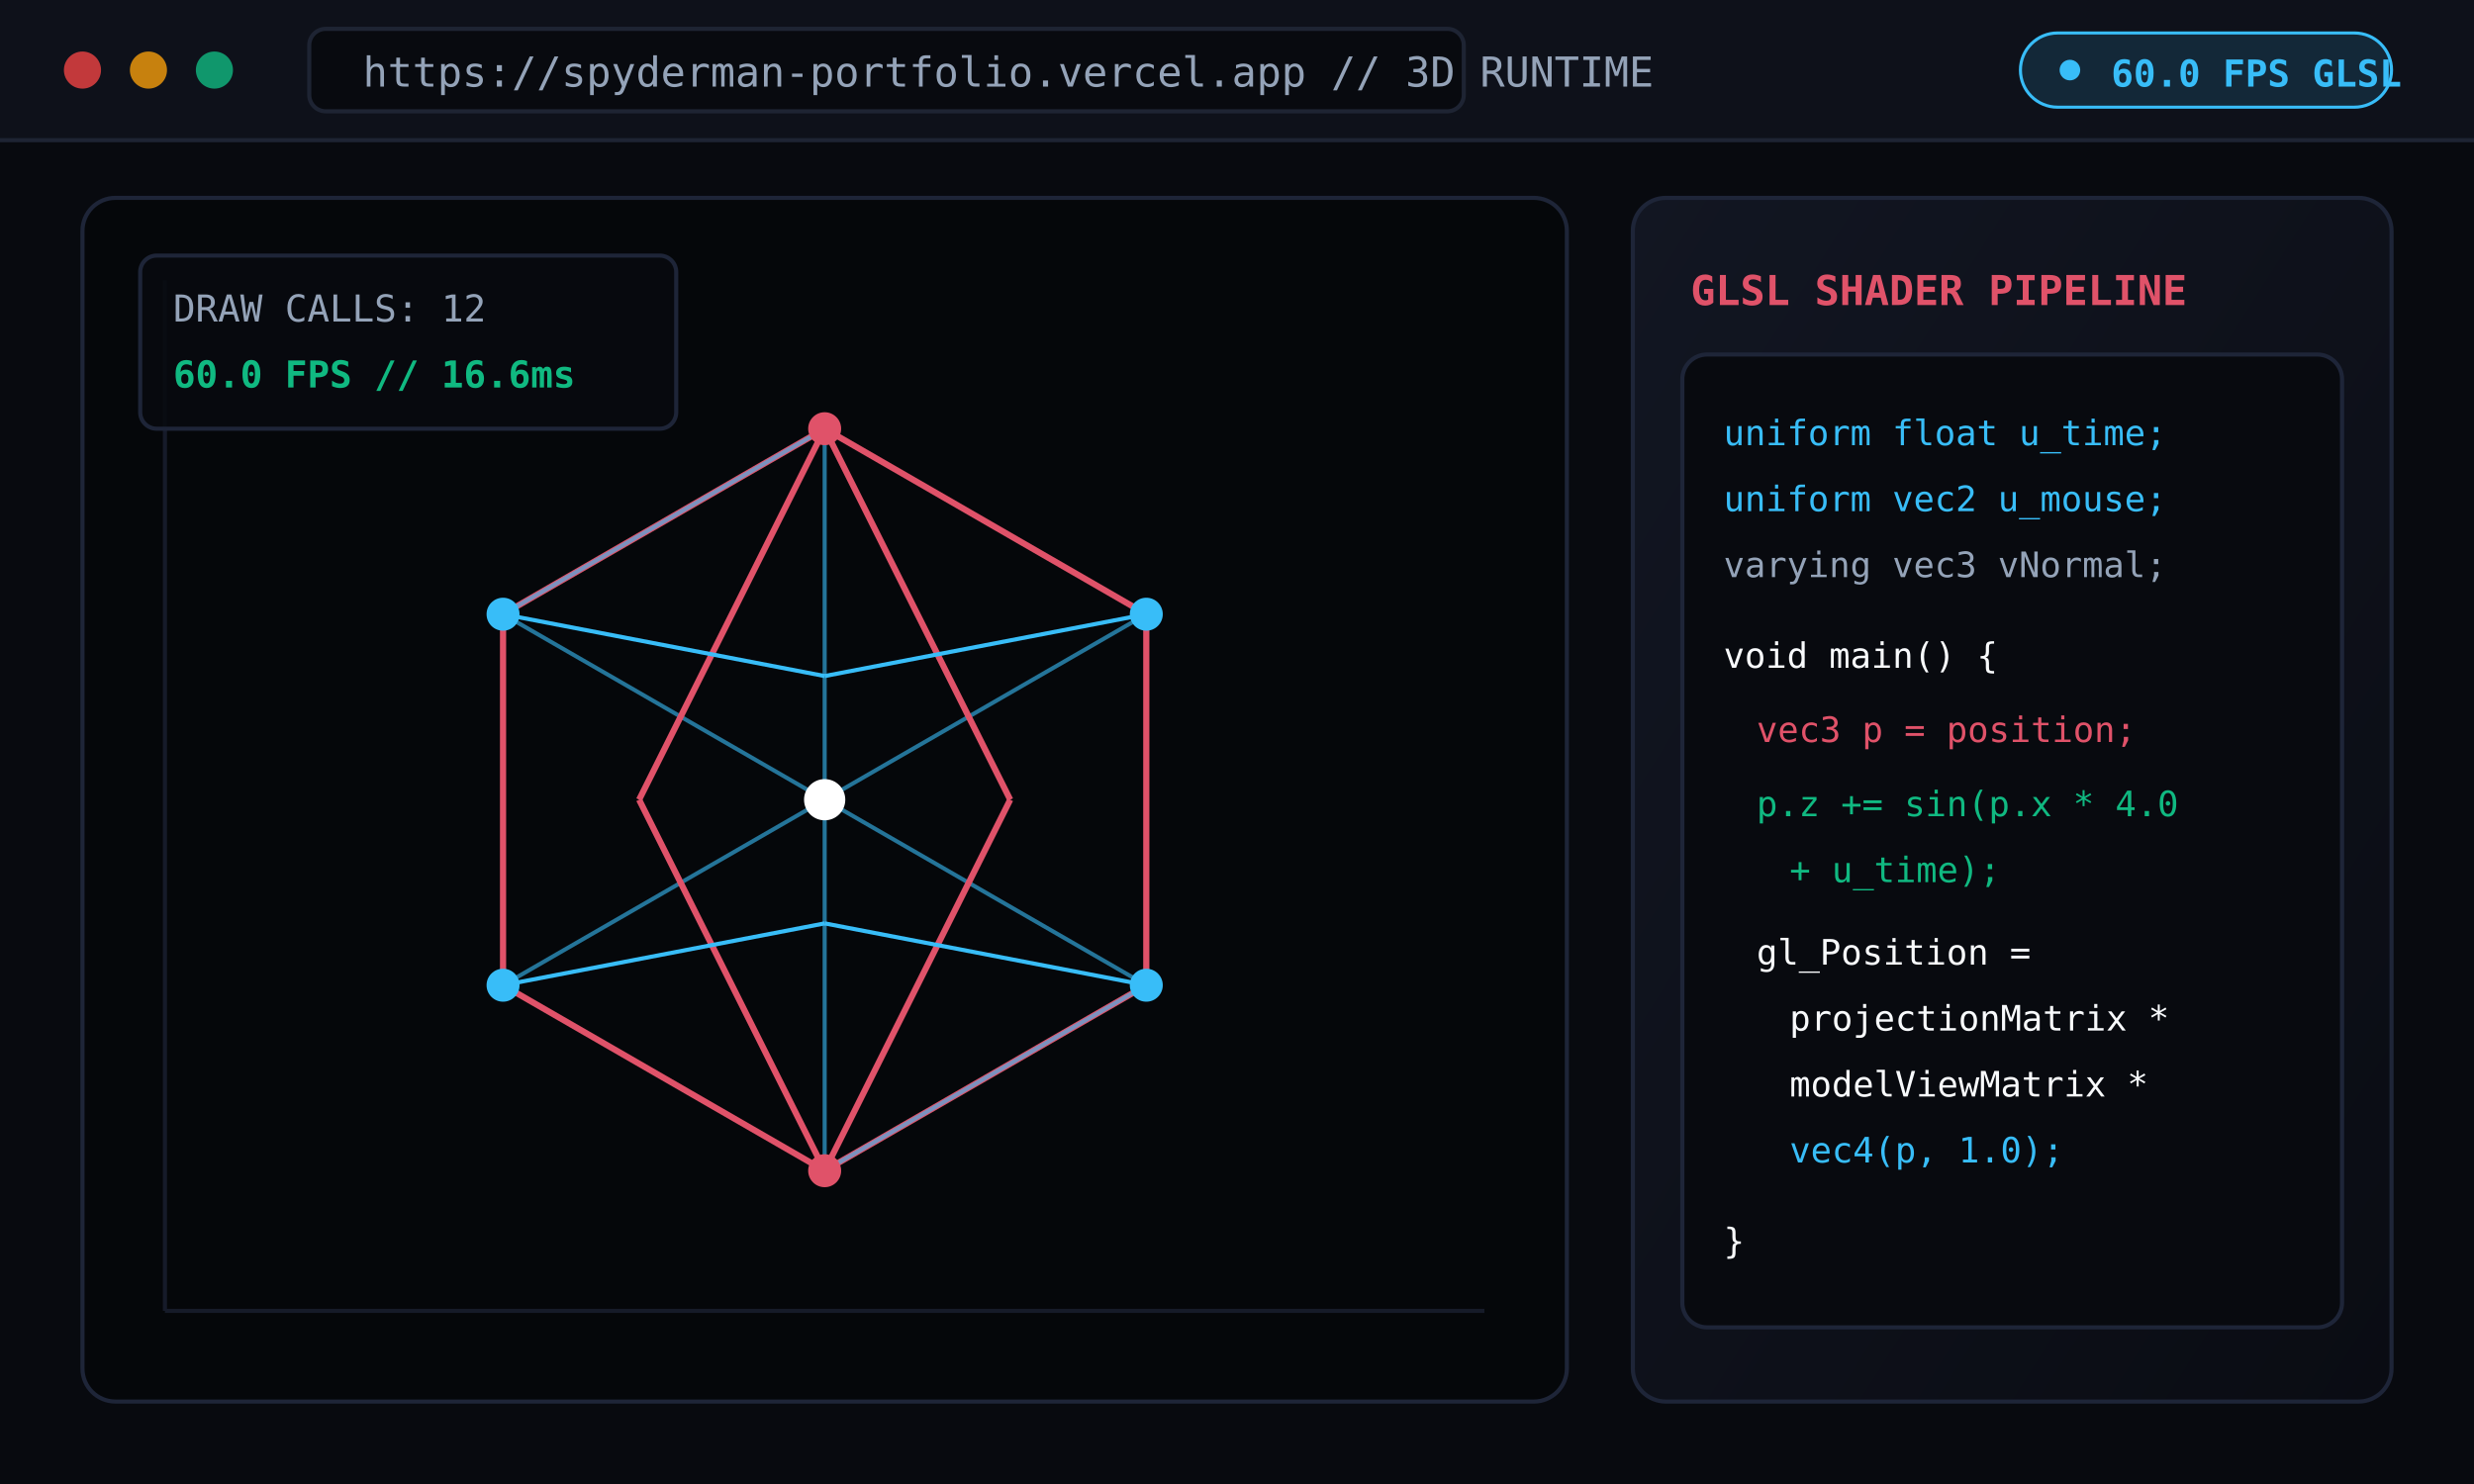
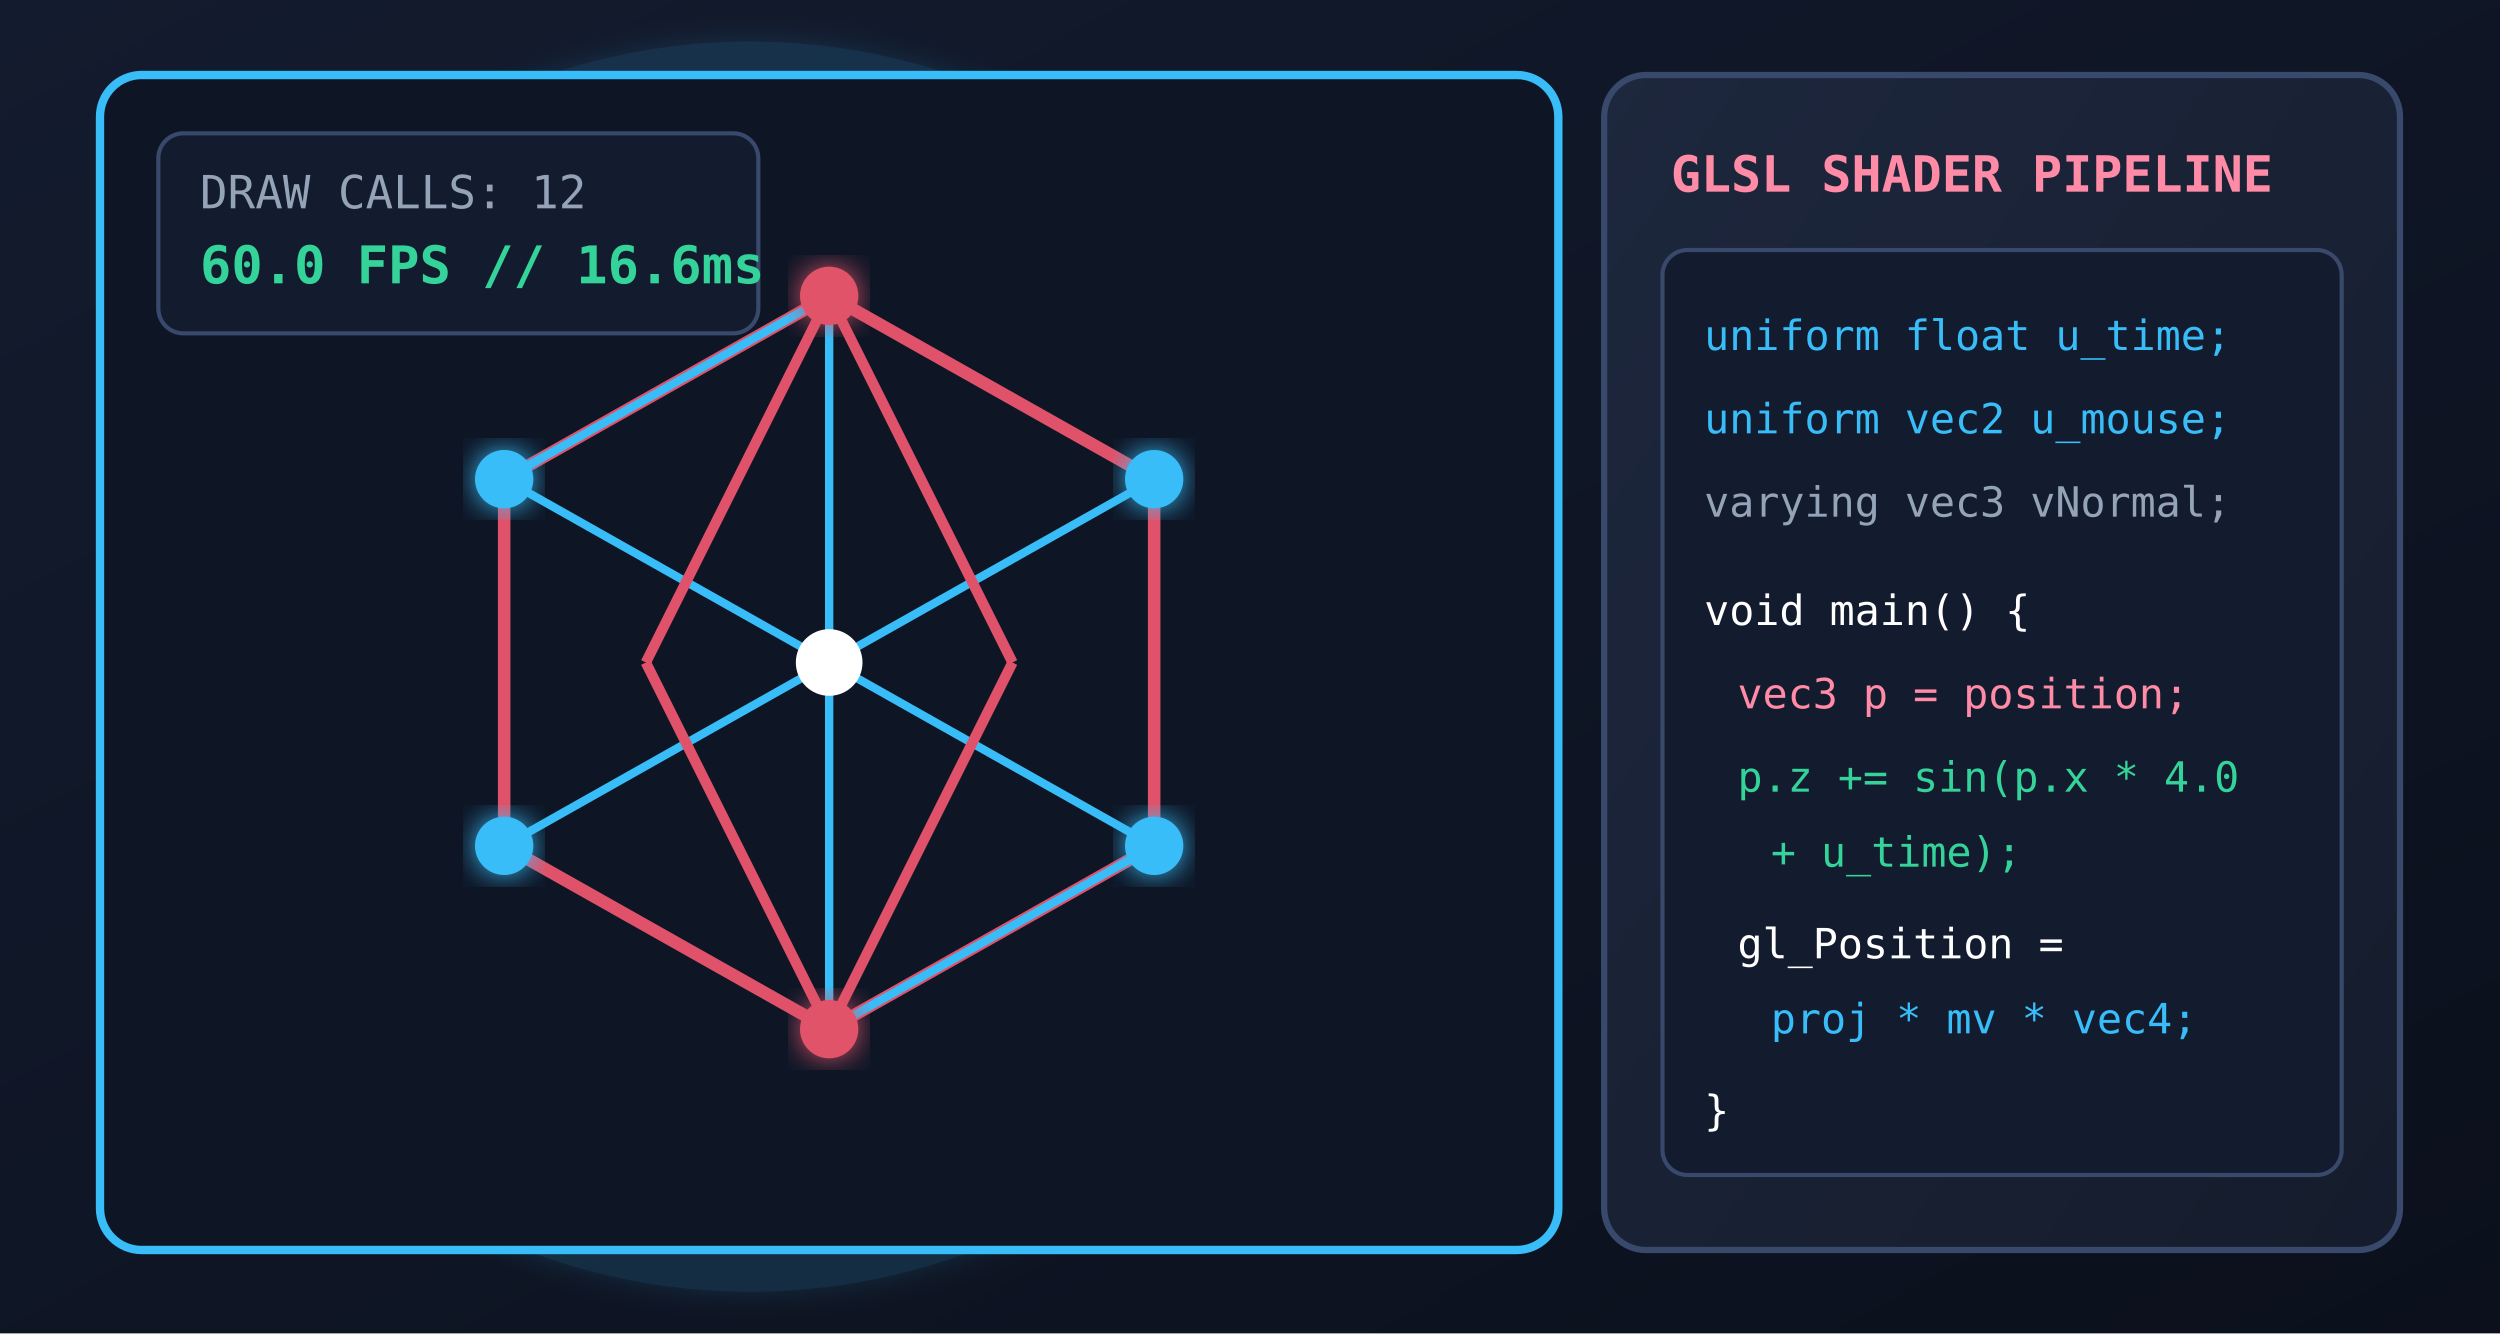
- <svg xmlns="http://www.w3.org/2000/svg" viewBox="0 0 600 360" width="600" height="360">
+ <svg xmlns="http://www.w3.org/2000/svg" viewBox="0 0 600 320" width="600" height="320">
  <defs>
-     <linearGradient id="cardGrad7" x1="0" y1="0" x2="1" y2="1">
-       <stop offset="0%" stop-color="#121622" />
-       <stop offset="100%" stop-color="#0A0C13" />
+     <filter id="neon" x="-20%" y="-20%" width="140%" height="140%">
+       <feGaussianBlur stdDeviation="3.5" result="blur" />
+       <feComposite in="SourceGraphic" in2="blur" operator="over" />
+     </filter>
+     <linearGradient id="chartGrad" x1="0" y1="0" x2="0" y2="1">
+       <stop offset="0%" stop-color="#10B981" stop-opacity="0.6" />
+       <stop offset="100%" stop-color="#10B981" stop-opacity="0.05" />
+     </linearGradient>
+     <linearGradient id="bgGrad" x1="0" y1="0" x2="1" y2="1">
+       <stop offset="0%" stop-color="#131B2E" />
+       <stop offset="100%" stop-color="#0B101C" />
+     </linearGradient>
+     <linearGradient id="cardGrad" x1="0" y1="0" x2="1" y2="1">
+       <stop offset="0%" stop-color="#1D273D" />
+       <stop offset="100%" stop-color="#151C2C" />
+     </linearGradient>
+     <linearGradient id="highlightGrad" x1="0" y1="0" x2="1" y2="1">
+       <stop offset="0%" stop-color="#283654" />
+       <stop offset="100%" stop-color="#1B2438" />
    </linearGradient>
  </defs>
-   <rect width="600" height="360" fill="#080A0F" />
-   <rect x="0" y="0" width="600" height="34" fill="#0E111A" />
-   <line x1="0" y1="34" x2="600" y2="34" stroke="#1E2433" stroke-width="1" />
-   <circle cx="20" cy="17" r="4.5" fill="#EF4444" opacity="0.8" />
-   <circle cx="36" cy="17" r="4.5" fill="#F59E0B" opacity="0.8" />
-   <circle cx="52" cy="17" r="4.5" fill="#10B981" opacity="0.8" />
-   <rect x="75" y="7" width="280" height="20" rx="4" fill="#080A0F" stroke="#1E2433" stroke-width="1" />
-   <text x="88" y="21" font-family="'JetBrains Mono', monospace" font-size="10" fill="#94A3B8">https://spyderman-portfolio.vercel.app // 3D RUNTIME</text>
-   <rect x="490" y="8" width="90" height="18" rx="9" fill="#38BDF822" stroke="#38BDF8" stroke-width="0.75" />
-   <circle cx="502" cy="17" r="2.5" fill="#38BDF8" />
-   <text x="512" y="21" font-family="'JetBrains Mono', monospace" font-size="9" font-weight="bold" fill="#38BDF8">60.0 FPS GLSL</text>
-   <g transform="translate(20, 48)">
-     <rect width="360" height="292" rx="8" fill="#05070A" stroke="#1E2538" />
-     <line x1="20" y1="270" x2="340" y2="270" stroke="#161B29" />
-     <line x1="20" y1="20" x2="20" y2="270" stroke="#161B29" />
-     <g transform="translate(180, 146)">
-       <polygon points="0,-90 78,-45 78,45 0,90 -78,45 -78,-45" fill="none" stroke="#E05269" stroke-width="1.5" />
-       <polygon points="0,-90 0,90 78,45 -78,-45 0,-90" fill="none" stroke="#38BDF8" stroke-width="1" opacity="0.6" />
-       <polygon points="78,-45 -78,45" fill="none" stroke="#38BDF8" stroke-width="1" opacity="0.6" />
-       <line x1="0" y1="-90" x2="45" y2="0" stroke="#E05269" stroke-width="1.5" />
-       <line x1="0" y1="-90" x2="-45" y2="0" stroke="#E05269" stroke-width="1.5" />
-       <line x1="0" y1="90" x2="45" y2="0" stroke="#E05269" stroke-width="1.5" />
-       <line x1="0" y1="90" x2="-45" y2="0" stroke="#E05269" stroke-width="1.5" />
-       <line x1="-78" y1="-45" x2="0" y2="-30" stroke="#38BDF8" stroke-width="1" />
-       <line x1="78" y1="-45" x2="0" y2="-30" stroke="#38BDF8" stroke-width="1" />
-       <line x1="-78" y1="45" x2="0" y2="30" stroke="#38BDF8" stroke-width="1" />
-       <line x1="78" y1="45" x2="0" y2="30" stroke="#38BDF8" stroke-width="1" />
-       <circle cx="0" cy="-90" r="4" fill="#E05269" />
-       <circle cx="78" cy="-45" r="4" fill="#38BDF8" />
-       <circle cx="78" cy="45" r="4" fill="#38BDF8" />
-       <circle cx="0" cy="90" r="4" fill="#E05269" />
-       <circle cx="-78" cy="45" r="4" fill="#38BDF8" />
-       <circle cx="-78" cy="-45" r="4" fill="#38BDF8" />
-       <circle cx="0" cy="0" r="5" fill="#FFFFFF" />
+   <rect width="600" height="320" fill="url(#bgGrad)" />
+   <circle cx="180" cy="160" r="150" fill="#38BDF8" opacity="0.15" filter="url(#neon)" />
+   <g transform="translate(24, 18)">
+     <rect width="350" height="282" rx="10" fill="#0E1626" stroke="#38BDF8" stroke-width="2" />
+     <g transform="translate(175, 141)">
+       <polygon points="0,-88 78,-44 78,44 0,88 -78,44 -78,-44" fill="none" stroke="#E05269" stroke-width="3" />
+       <polygon points="0,-88 0,88 78,44 -78,-44 0,-88" fill="none" stroke="#38BDF8" stroke-width="2" />
+       <polygon points="78,-44 -78,44" fill="none" stroke="#38BDF8" stroke-width="2" />
+       <line x1="0" y1="-88" x2="44" y2="0" stroke="#E05269" stroke-width="2.5" />
+       <line x1="0" y1="-88" x2="-44" y2="0" stroke="#E05269" stroke-width="2.5" />
+       <line x1="0" y1="88" x2="44" y2="0" stroke="#E05269" stroke-width="2.5" />
+       <line x1="0" y1="88" x2="-44" y2="0" stroke="#E05269" stroke-width="2.5" />
+       <circle cx="0" cy="-88" r="7" fill="#E05269" filter="url(#neon)" />
+       <circle cx="78" cy="-44" r="7" fill="#38BDF8" filter="url(#neon)" />
+       <circle cx="78" cy="44" r="7" fill="#38BDF8" filter="url(#neon)" />
+       <circle cx="0" cy="88" r="7" fill="#E05269" filter="url(#neon)" />
+       <circle cx="-78" cy="44" r="7" fill="#38BDF8" filter="url(#neon)" />
+       <circle cx="-78" cy="-44" r="7" fill="#38BDF8" filter="url(#neon)" />
+       <circle cx="0" cy="0" r="8" fill="#FFFFFF" />
    </g>
-     <rect x="14" y="14" width="130" height="42" rx="4" fill="#080A0FDD" stroke="#1E2538" />
-     <text x="22" y="30" font-family="'JetBrains Mono', monospace" font-size="9" fill="#94A3B8">DRAW CALLS: 12</text>
-     <text x="22" y="46" font-family="'JetBrains Mono', monospace" font-size="9" font-weight="bold" fill="#10B981">60.0 FPS // 16.6ms</text>
+     <rect x="14" y="14" width="144" height="48" rx="6" fill="#131B2E" stroke="#38496B" />
+     <text x="24" y="32" font-family="'JetBrains Mono', monospace" font-size="11" fill="#94A3B8">DRAW CALLS: 12</text>
+     <text x="24" y="50" font-family="'JetBrains Mono', monospace" font-size="12.5" font-weight="bold" fill="#34D399">60.0 FPS // 16.6ms</text>
  </g>
-   <g transform="translate(396, 48)">
-     <rect width="184" height="292" rx="8" fill="url(#cardGrad7)" stroke="#1E2538" />
-     <text x="14" y="26" font-family="'JetBrains Mono', monospace" font-size="10" font-weight="bold" fill="#E05269">GLSL SHADER PIPELINE</text>
-     <g transform="translate(12, 38)">
-       <rect width="160" height="236" rx="6" fill="#080A0F" stroke="#1E2538" />
-       <text x="10" y="22" font-family="'JetBrains Mono', monospace" font-size="8.5" fill="#38BDF8">uniform float u_time;</text>
-       <text x="10" y="38" font-family="'JetBrains Mono', monospace" font-size="8.5" fill="#38BDF8">uniform vec2 u_mouse;</text>
-       <text x="10" y="54" font-family="'JetBrains Mono', monospace" font-size="8.5" fill="#94A3B8">varying vec3 vNormal;</text>
-       <text x="10" y="76" font-family="'JetBrains Mono', monospace" font-size="8.5" fill="#F8FAFC">void main() {</text>
-       <text x="18" y="94" font-family="'JetBrains Mono', monospace" font-size="8.5" fill="#E05269">  vec3 p = position;</text>
-       <text x="18" y="112" font-family="'JetBrains Mono', monospace" font-size="8.5" fill="#10B981">  p.z += sin(p.x * 4.0</text>
-       <text x="26" y="128" font-family="'JetBrains Mono', monospace" font-size="8.5" fill="#10B981">         + u_time);</text>
-       <text x="18" y="148" font-family="'JetBrains Mono', monospace" font-size="8.5" fill="#F8FAFC">  gl_Position = </text>
-       <text x="26" y="164" font-family="'JetBrains Mono', monospace" font-size="8.5" fill="#F8FAFC">    projectionMatrix *</text>
-       <text x="26" y="180" font-family="'JetBrains Mono', monospace" font-size="8.5" fill="#F8FAFC">    modelViewMatrix *</text>
-       <text x="26" y="196" font-family="'JetBrains Mono', monospace" font-size="8.5" fill="#38BDF8">    vec4(p, 1.0);</text>
-       <text x="10" y="218" font-family="'JetBrains Mono', monospace" font-size="8.5" fill="#F8FAFC">}</text>
+   <g transform="translate(385, 18)">
+     <rect width="191" height="282" rx="10" fill="url(#cardGrad)" stroke="#38496B" stroke-width="1.5" />
+     <text x="16" y="28" font-family="'JetBrains Mono', monospace" font-size="12" font-weight="bold" fill="#FF8BA7">GLSL SHADER PIPELINE</text>
+     <g transform="translate(14, 42)">
+       <rect width="163" height="222" rx="6" fill="#131B2E" stroke="#38496B" />
+       <text x="10" y="24" font-family="'JetBrains Mono', monospace" font-size="10" fill="#38BDF8">uniform float u_time;</text>
+       <text x="10" y="44" font-family="'JetBrains Mono', monospace" font-size="10" fill="#38BDF8">uniform vec2 u_mouse;</text>
+       <text x="10" y="64" font-family="'JetBrains Mono', monospace" font-size="10" fill="#94A3B8">varying vec3 vNormal;</text>
+       <text x="10" y="90" font-family="'JetBrains Mono', monospace" font-size="10" fill="#FFFFFF">void main() {</text>
+       <text x="18" y="110" font-family="'JetBrains Mono', monospace" font-size="10" fill="#FF8BA7">  vec3 p = position;</text>
+       <text x="18" y="130" font-family="'JetBrains Mono', monospace" font-size="10" fill="#34D399">  p.z += sin(p.x * 4.0</text>
+       <text x="26" y="148" font-family="'JetBrains Mono', monospace" font-size="10" fill="#34D399">         + u_time);</text>
+       <text x="18" y="170" font-family="'JetBrains Mono', monospace" font-size="10" fill="#FFFFFF">  gl_Position = </text>
+       <text x="26" y="188" font-family="'JetBrains Mono', monospace" font-size="10" fill="#38BDF8">    proj * mv * vec4;</text>
+       <text x="10" y="210" font-family="'JetBrains Mono', monospace" font-size="10" fill="#FFFFFF">}</text>
    </g>
  </g>
</svg>
